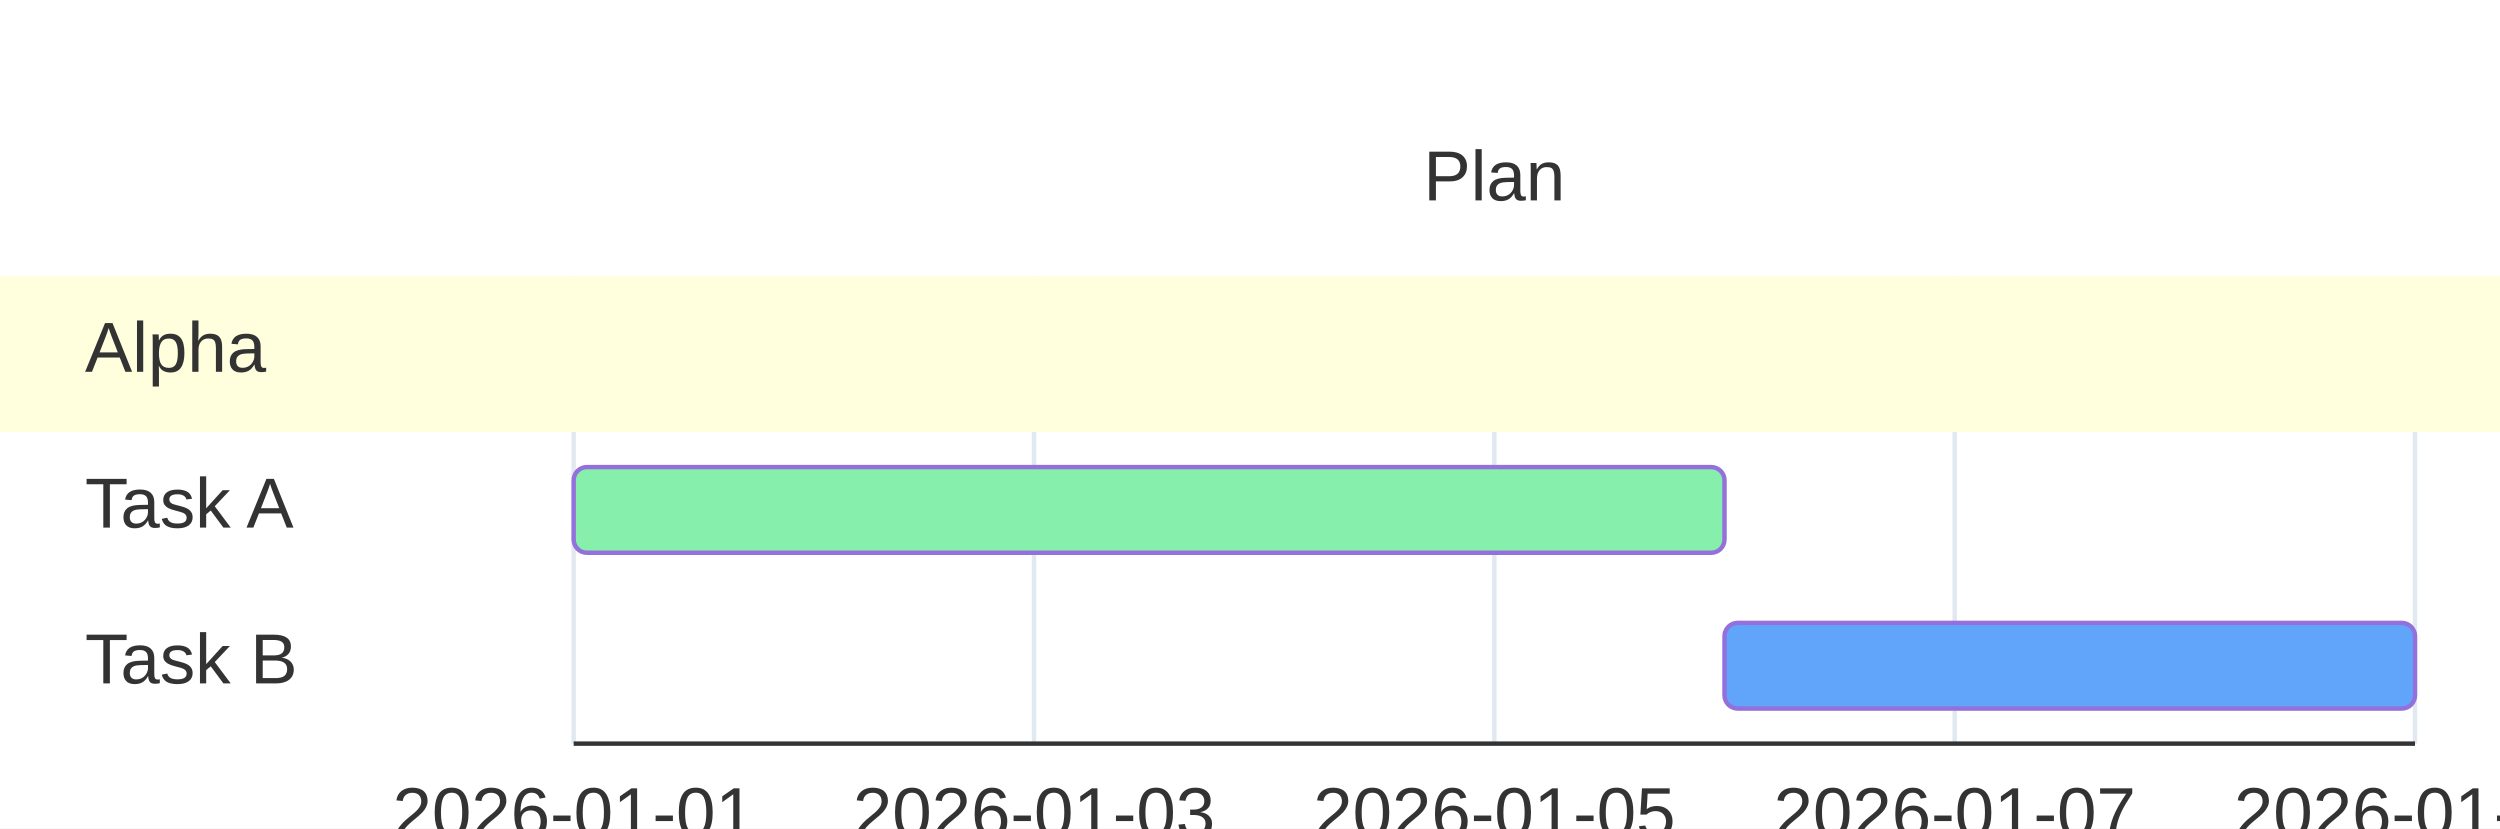
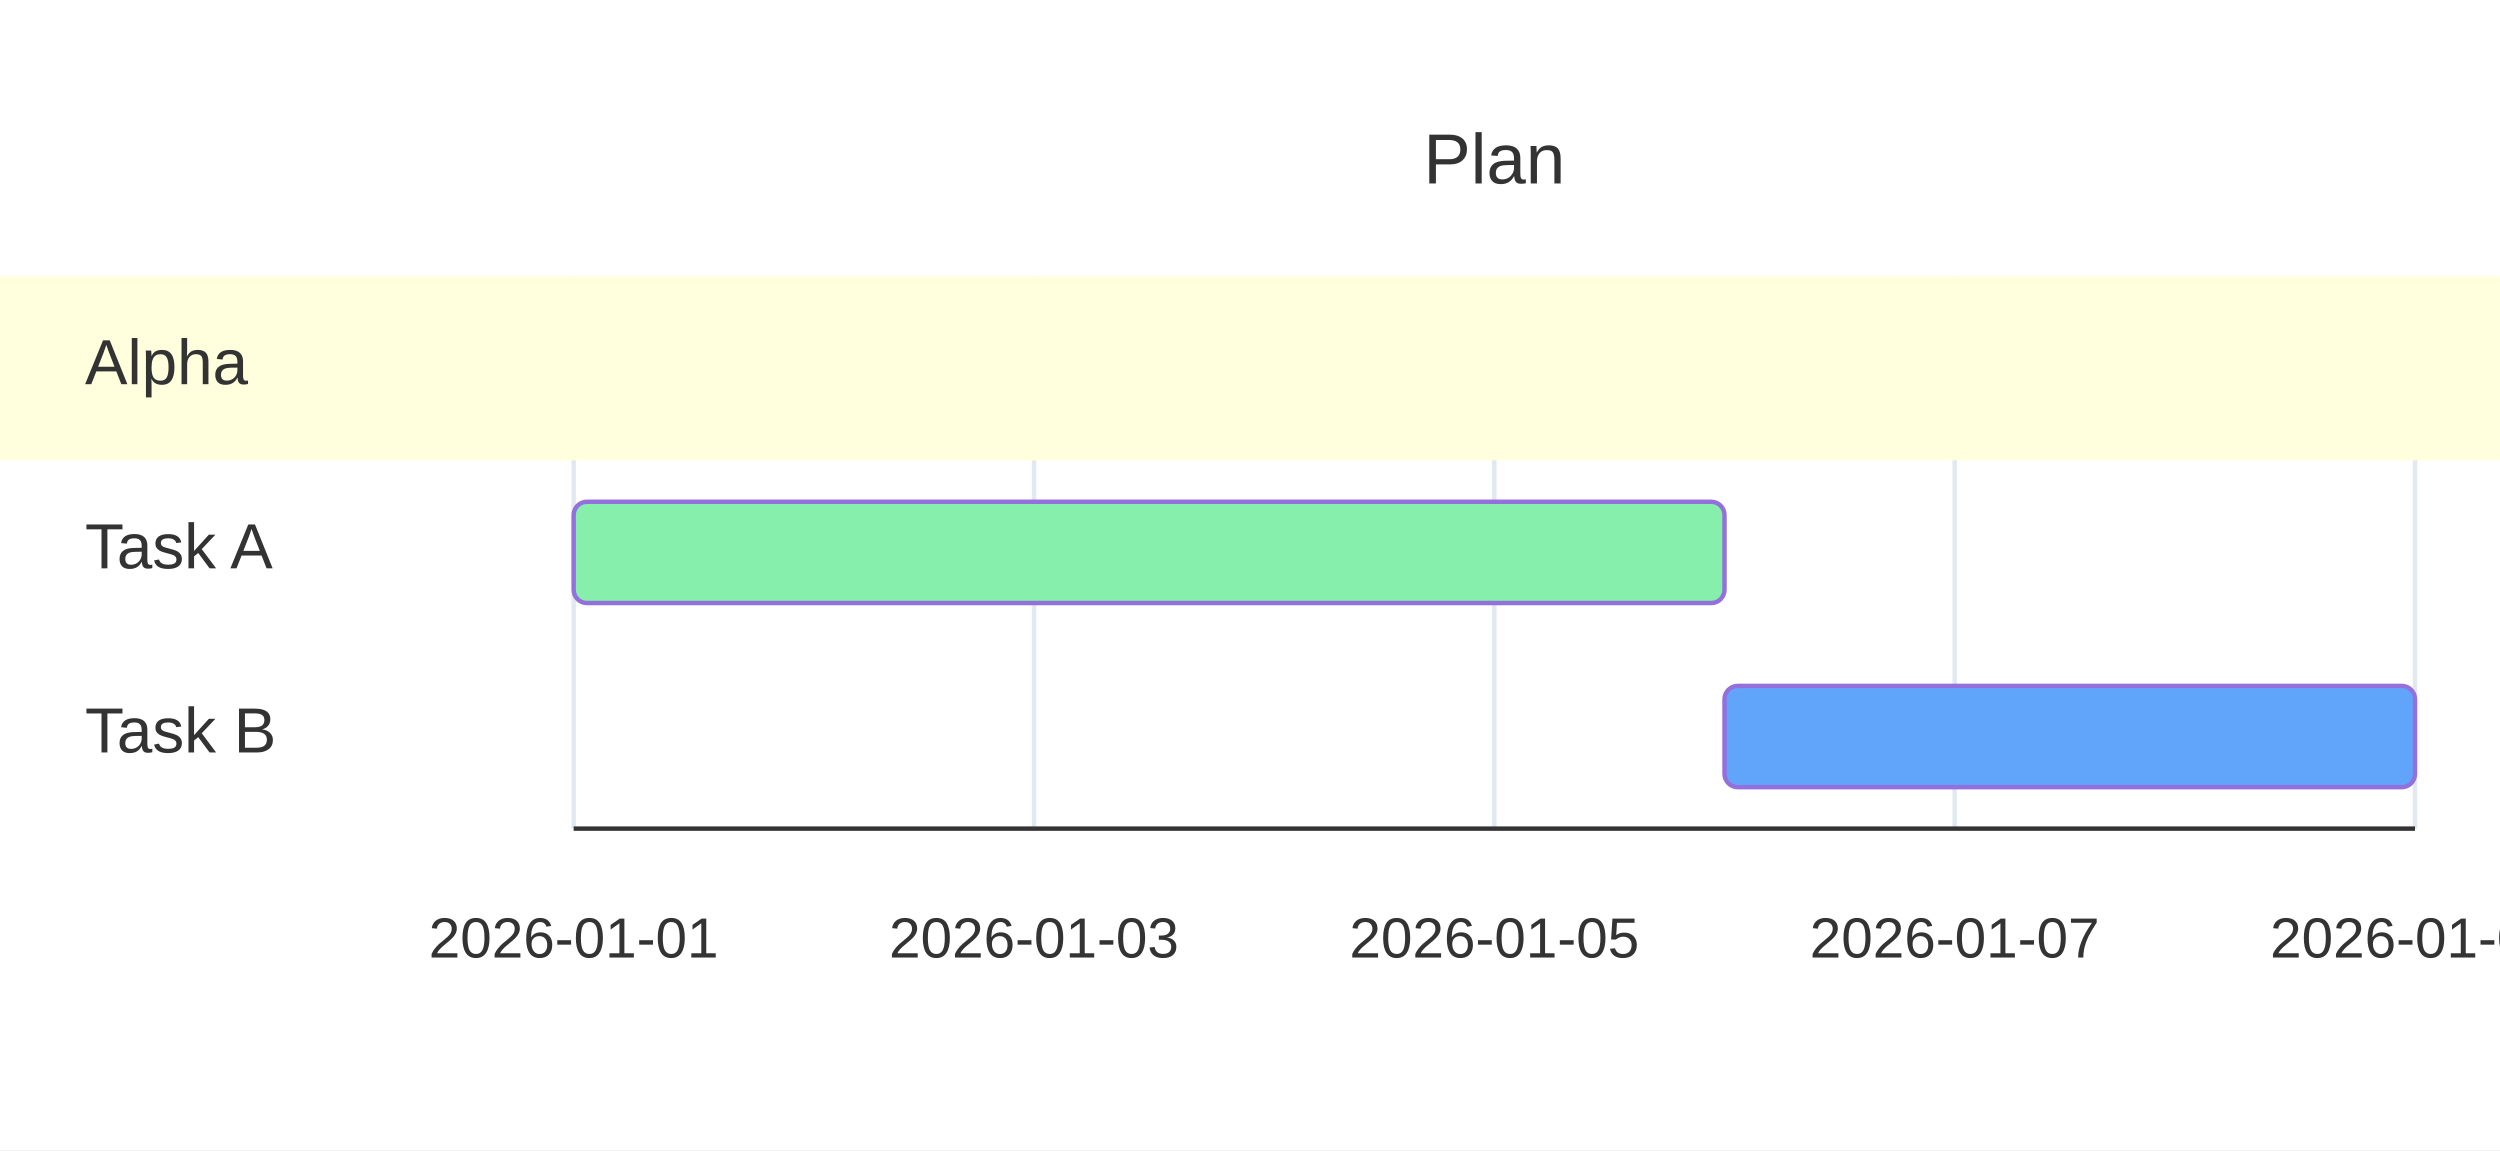
- <svg xmlns="http://www.w3.org/2000/svg" width="564.8" height="187.2" viewBox="0 0 564.8 187.2">
-   <rect x="0" y="0" width="564.8" height="187.2" fill="#FFFFFF" />
+ <svg xmlns="http://www.w3.org/2000/svg" width="564.8" height="259.84" viewBox="0 0 564.8 259.84">
+   <rect x="0" y="0" width="564.8" height="259.84" fill="#FFFFFF" />
  <defs>
    <marker id="arrow-0" viewBox="0 0 10 10" refX="5" refY="5" markerUnits="userSpaceOnUse" markerWidth="8" markerHeight="8" orient="auto">
      <path d="M 0 0 L 10 5 L 0 10 z" fill="#333333" stroke="#333333" stroke-width="1" stroke-dasharray="1,0" />
    </marker>
    <marker id="arrow-start-0" viewBox="0 0 10 10" refX="4.5" refY="5" markerUnits="userSpaceOnUse" markerWidth="8" markerHeight="8" orient="auto">
      <path d="M 0 5 L 10 10 L 10 0 z" fill="#333333" stroke="#333333" stroke-width="1" stroke-dasharray="1,0" />
    </marker>
  </defs>
-   <text x="337.60" y="45.28" text-anchor="middle" font-family="'trebuchet ms', verdana, arial, sans-serif" font-size="16" fill="#333333">
+   <text x="337.60" y="41.44" text-anchor="middle" font-family="'trebuchet ms', verdana, arial, sans-serif" font-size="16" fill="#333333">
    <tspan x="337.60" dy="0.00">Plan</tspan>
  </text>
-   <line x1="129.60" y1="62.40" x2="129.60" y2="168.00" stroke="#E2E8F0" stroke-width="1" />
-   <text x="129.60" y="189.12" text-anchor="middle" font-family="'trebuchet ms', verdana, arial, sans-serif" font-size="16" fill="#333">2026-01-01</text>
-   <line x1="233.60" y1="62.40" x2="233.60" y2="168.00" stroke="#E2E8F0" stroke-width="1" />
-   <text x="233.60" y="189.12" text-anchor="middle" font-family="'trebuchet ms', verdana, arial, sans-serif" font-size="16" fill="#333">2026-01-03</text>
-   <line x1="337.60" y1="62.40" x2="337.60" y2="168.00" stroke="#E2E8F0" stroke-width="1" />
-   <text x="337.60" y="189.12" text-anchor="middle" font-family="'trebuchet ms', verdana, arial, sans-serif" font-size="16" fill="#333">2026-01-05</text>
-   <line x1="441.60" y1="62.40" x2="441.60" y2="168.00" stroke="#E2E8F0" stroke-width="1" />
-   <text x="441.60" y="189.12" text-anchor="middle" font-family="'trebuchet ms', verdana, arial, sans-serif" font-size="16" fill="#333">2026-01-07</text>
-   <line x1="545.60" y1="62.40" x2="545.60" y2="168.00" stroke="#E2E8F0" stroke-width="1" />
-   <text x="545.60" y="189.12" text-anchor="middle" font-family="'trebuchet ms', verdana, arial, sans-serif" font-size="16" fill="#333">2026-01-09</text>
-   <line x1="129.60" y1="168.00" x2="545.60" y2="168.00" stroke="#333333" stroke-width="1" />
-   <rect x="0.00" y="62.40" width="564.80" height="35.20" fill="#FFFFDE" stroke="none" />
-   <text x="19.20" y="84.00" text-anchor="start" font-family="'trebuchet ms', verdana, arial, sans-serif" font-size="16" fill="#333333">
+   <line x1="129.60" y1="62.40" x2="129.60" y2="187.20" stroke="#E2E8F0" stroke-width="1" />
+   <text x="129.60" y="216.32" text-anchor="middle" font-family="'trebuchet ms', verdana, arial, sans-serif" font-size="12.8" fill="#333">2026-01-01</text>
+   <line x1="233.60" y1="62.40" x2="233.60" y2="187.20" stroke="#E2E8F0" stroke-width="1" />
+   <text x="233.60" y="216.32" text-anchor="middle" font-family="'trebuchet ms', verdana, arial, sans-serif" font-size="12.8" fill="#333">2026-01-03</text>
+   <line x1="337.60" y1="62.40" x2="337.60" y2="187.20" stroke="#E2E8F0" stroke-width="1" />
+   <text x="337.60" y="216.32" text-anchor="middle" font-family="'trebuchet ms', verdana, arial, sans-serif" font-size="12.8" fill="#333">2026-01-05</text>
+   <line x1="441.60" y1="62.40" x2="441.60" y2="187.20" stroke="#E2E8F0" stroke-width="1" />
+   <text x="441.60" y="216.32" text-anchor="middle" font-family="'trebuchet ms', verdana, arial, sans-serif" font-size="12.8" fill="#333">2026-01-07</text>
+   <line x1="545.60" y1="62.40" x2="545.60" y2="187.20" stroke="#E2E8F0" stroke-width="1" />
+   <text x="545.60" y="216.32" text-anchor="middle" font-family="'trebuchet ms', verdana, arial, sans-serif" font-size="12.8" fill="#333">2026-01-09</text>
+   <line x1="129.60" y1="187.20" x2="545.60" y2="187.20" stroke="#333333" stroke-width="1" />
+   <rect x="0.00" y="62.40" width="564.80" height="41.60" fill="#FFFFDE" stroke="none" />
+   <text x="19.20" y="86.80" text-anchor="start" font-family="'trebuchet ms', verdana, arial, sans-serif" font-size="14.4" fill="#333333">
    <tspan x="19.20" dy="0.00">Alpha</tspan>
  </text>
-   <rect x="129.60" y="105.52" width="260.00" height="19.36" rx="3" fill="#86efac" stroke="#9370DB" stroke-width="1" />
-   <text x="19.20" y="119.20" text-anchor="start" font-family="'trebuchet ms', verdana, arial, sans-serif" font-size="16" fill="#333333">
+   <rect x="129.60" y="113.36" width="260.00" height="22.88" rx="3" fill="#86efac" stroke="#9370DB" stroke-width="1" />
+   <text x="19.20" y="128.40" text-anchor="start" font-family="'trebuchet ms', verdana, arial, sans-serif" font-size="14.4" fill="#333333">
    <tspan x="19.20" dy="0.00">Task A</tspan>
  </text>
-   <rect x="389.60" y="140.72" width="156.00" height="19.36" rx="3" fill="#60a5fa" stroke="#9370DB" stroke-width="1" />
-   <text x="19.20" y="154.40" text-anchor="start" font-family="'trebuchet ms', verdana, arial, sans-serif" font-size="16" fill="#333333">
+   <rect x="389.60" y="154.96" width="156.00" height="22.88" rx="3" fill="#60a5fa" stroke="#9370DB" stroke-width="1" />
+   <text x="19.20" y="170.00" text-anchor="start" font-family="'trebuchet ms', verdana, arial, sans-serif" font-size="14.4" fill="#333333">
    <tspan x="19.20" dy="0.00">Task B</tspan>
  </text>
</svg>
